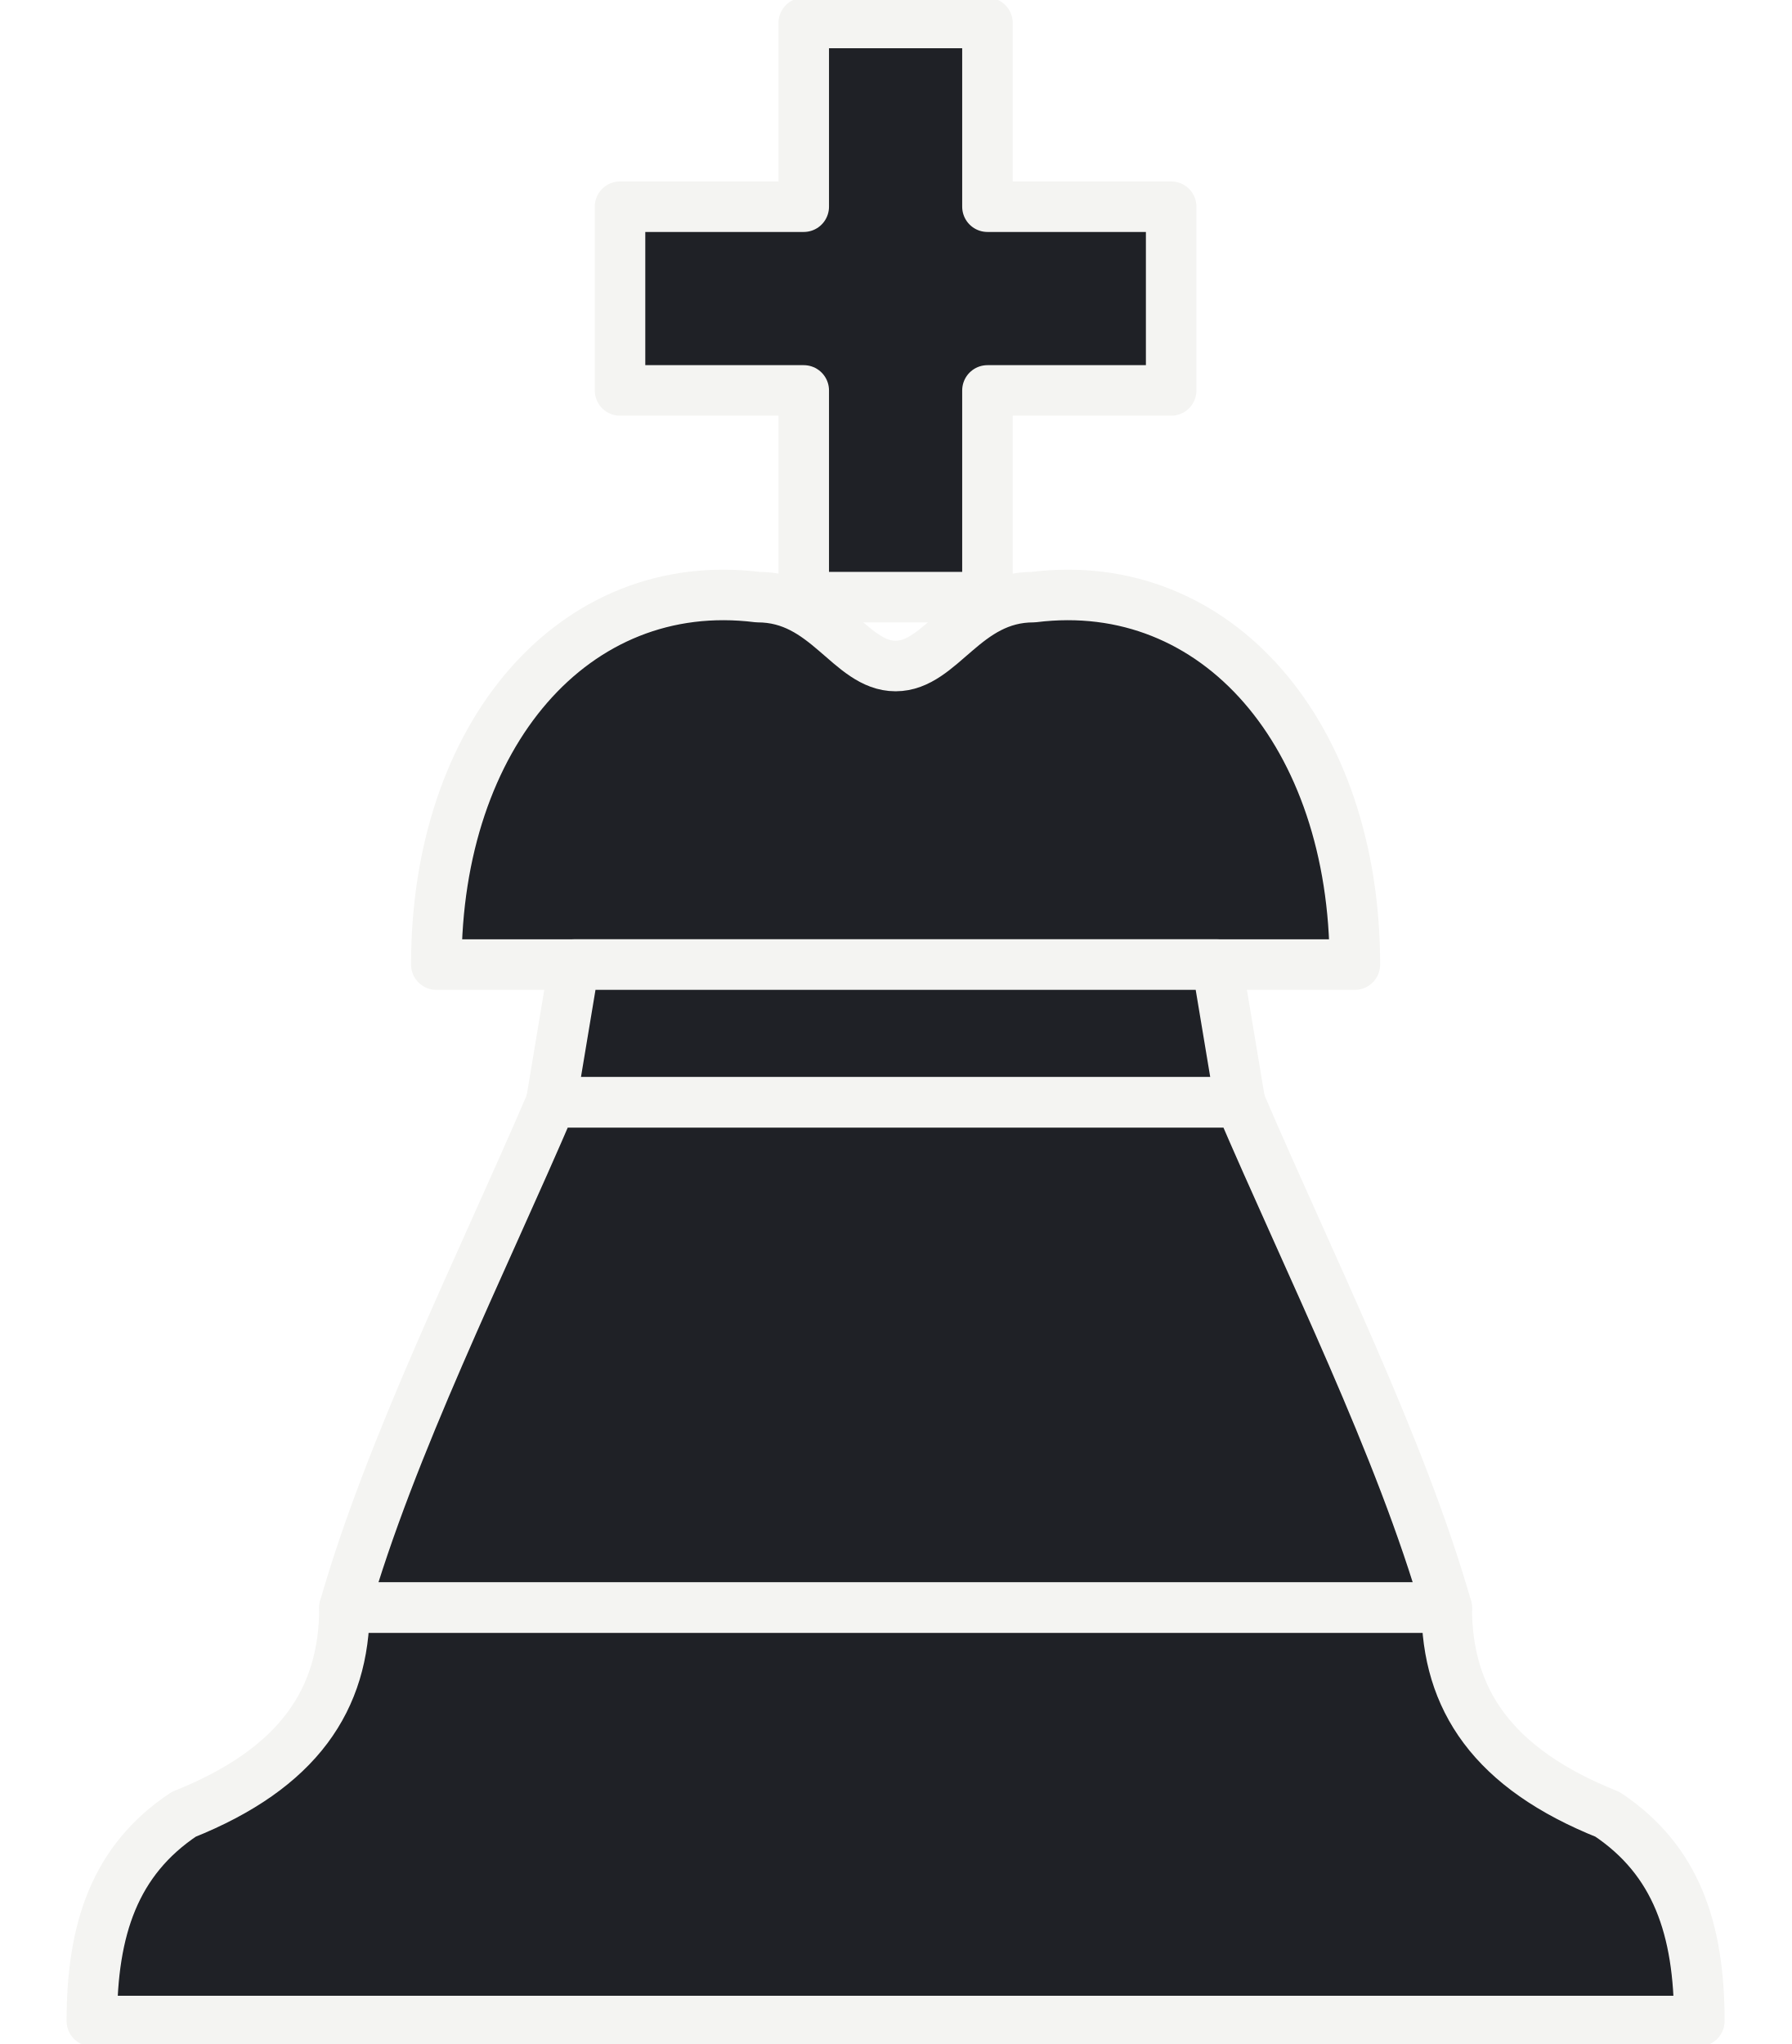
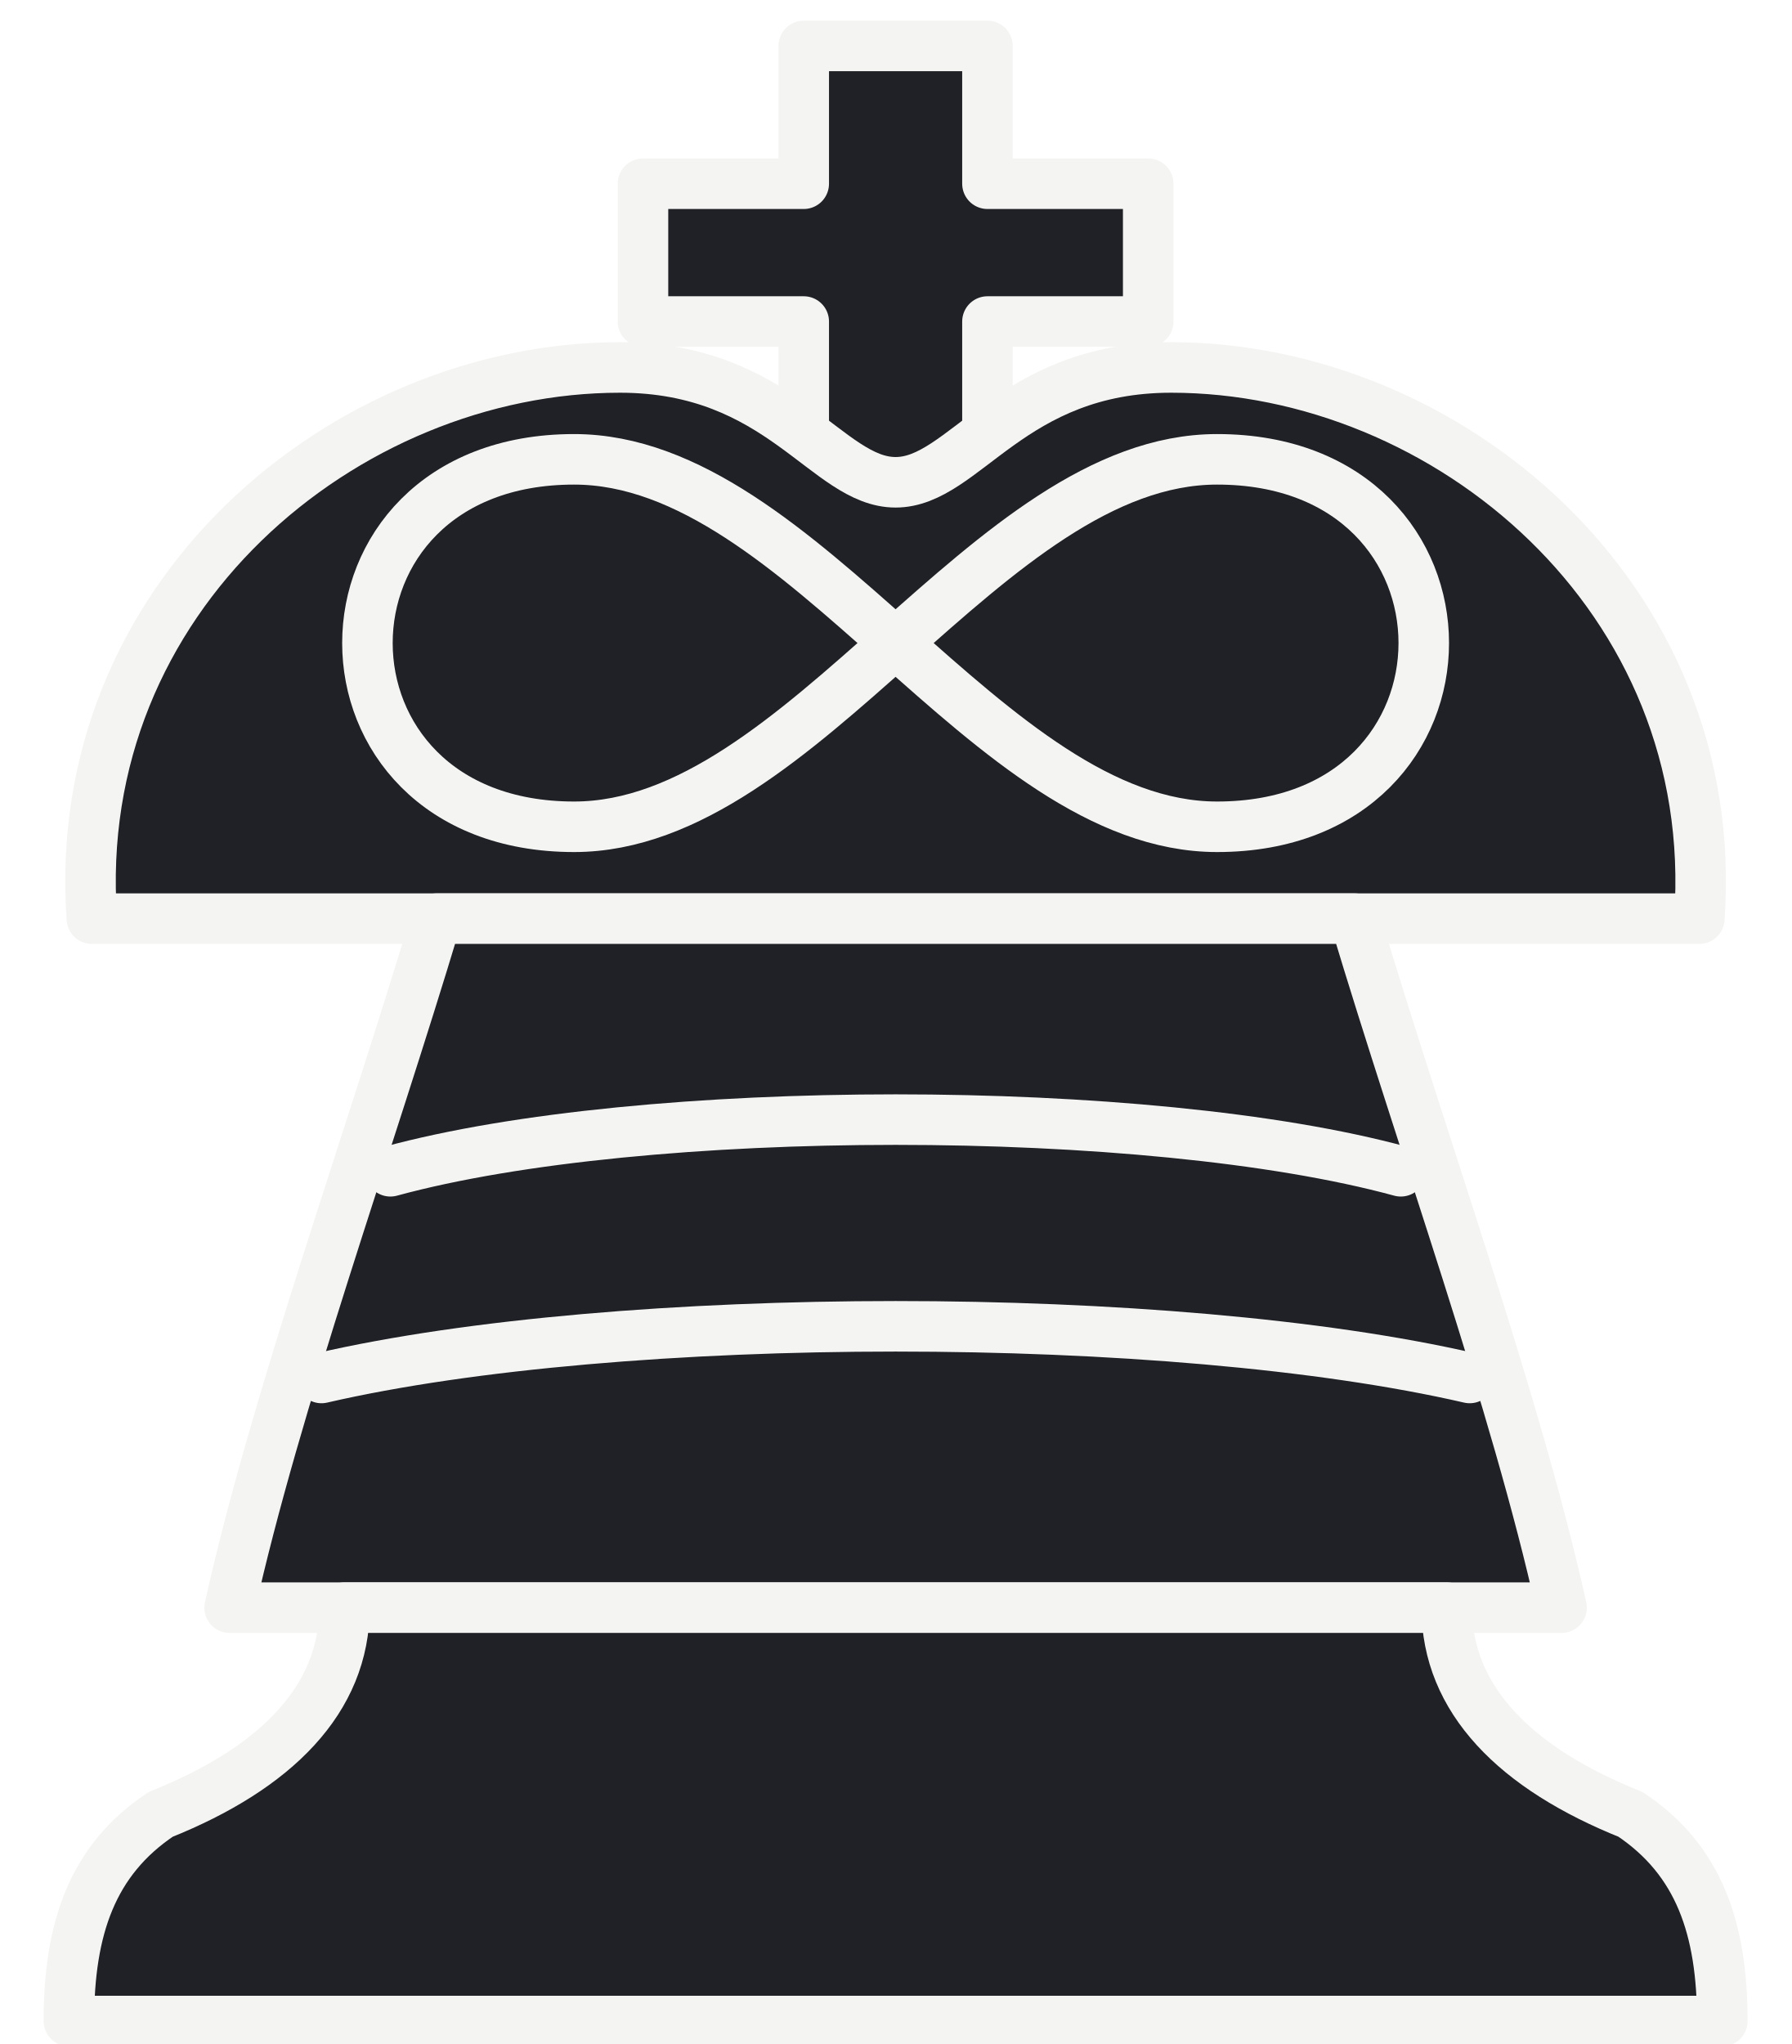
<svg xmlns="http://www.w3.org/2000/svg" width="312" height="356" viewBox="0 0 78 89">
-   <path d="M 35.00 1.00 L 43.00 1.00 L 43.00 9.00 L 51.00 9.00 L 51.00 17.00 L 43.00 17.00 L 43.00 26.00 L 35.00 26.00 L 35.00 17.00 L 27.00 17.00 L 27.00 9.00 L 35.00 9.00 Z" fill="#1f2126" stroke="#f4f4f2" stroke-width="2.2" stroke-linejoin="round" />
-   <path d="M 19.00 42.00 C 19.00 32.00 25.00 25.00 33.00 26.00 C 36.00 26.00 37.00 29.00 39.00 29.00 C 41.00 29.00 42.00 26.00 45.00 26.00 C 53.00 25.00 59.00 32.00 59.00 42.00 Z" fill="#1f2126" stroke="#f4f4f2" stroke-width="2.2" stroke-linejoin="round" />
-   <path d="M 25.00 42.00 L 53.00 42.00 L 54.00 48.00 L 24.00 48.00 Z" fill="#1f2126" stroke="#f4f4f2" stroke-width="2.2" stroke-linejoin="round" />
-   <path d="M 24.00 48.00 L 54.00 48.00 C 57.00 55.00 61.00 63.00 63.00 70.00 L 15.00 70.00 C 17.00 63.00 21.00 55.00 24.00 48.00 Z" fill="#1f2126" stroke="#f4f4f2" stroke-width="2.2" stroke-linejoin="round" />
-   <path d="M 15.00 70.00 L 63.00 70.00 C 63.00 74.00 65.00 77.00 70.00 79.00 C 73.00 81.00 74.00 84.00 74.00 88.00 L 4.00 88.00 C 4.00 84.00 5.00 81.00 8.00 79.00 C 13.00 77.00 15.00 74.00 15.00 70.00 Z" fill="#1f2126" stroke="#f4f4f2" stroke-width="2.2" stroke-linejoin="round" />
+   <path d="M 35.00 2.00 L 43.00 2.00 L 43.00 8.00 L 50.00 8.00 L 50.00 14.00 L 43.00 14.00 L 43.00 21.00 L 35.00 21.00 L 35.00 14.00 L 28.00 14.00 L 28.00 8.00 L 35.00 8.00 Z" fill="#1f2126" stroke="#f4f4f2" stroke-width="2.2" stroke-linejoin="round" />
+   <path d="M 4.00 40.00 C 3.00 26.00 15.00 16.00 27.00 16.00 C 34.00 16.00 36.00 21.00 39.00 21.00 C 42.00 21.00 44.00 16.00 51.00 16.00 C 63.00 16.00 75.00 26.00 74.00 40.00 Z" fill="#1f2126" stroke="#f4f4f2" stroke-width="2.2" stroke-linejoin="round" />
+   <path d="M 19.00 40.00 L 59.00 40.00 C 62.00 50.00 66.00 61.00 68.00 70.00 L 10.00 70.00 C 12.00 61.00 16.00 50.00 19.00 40.00 Z" fill="#1f2126" stroke="#f4f4f2" stroke-width="2.2" stroke-linejoin="round" />
+   <path d="M 15.00 70.00 L 63.00 70.00 C 63.00 74.00 66.00 77.00 71.00 79.00 C 74.00 81.00 75.00 84.00 75.00 88.00 L 3.00 88.00 C 3.00 84.00 4.00 81.00 7.00 79.00 C 12.00 77.00 15.00 74.00 15.00 70.00 Z" fill="#1f2126" stroke="#f4f4f2" stroke-width="2.2" stroke-linejoin="round" />
+   <path d="M 25.00 20.00 C 13.00 20.00 13.00 36.00 25.00 36.00 C 35.00 36.00 43.00 20.00 53.00 20.00 C 65.00 20.00 65.00 36.00 53.00 36.00 C 43.00 36.00 35.00 20.00 25.00 20.00" fill="none" stroke="#f4f4f2" stroke-width="2.2" stroke-linecap="round" stroke-linejoin="round" />
+   <path d="M 17.00 51.00 C 28.00 48.00 50.00 48.00 61.00 51.00" fill="none" stroke="#f4f4f2" stroke-width="2.2" stroke-linecap="round" stroke-linejoin="round" />
+   <path d="M 14.00 60.00 C 27.00 57.00 51.00 57.00 64.00 60.00" fill="none" stroke="#f4f4f2" stroke-width="2.2" stroke-linecap="round" stroke-linejoin="round" />
</svg>
